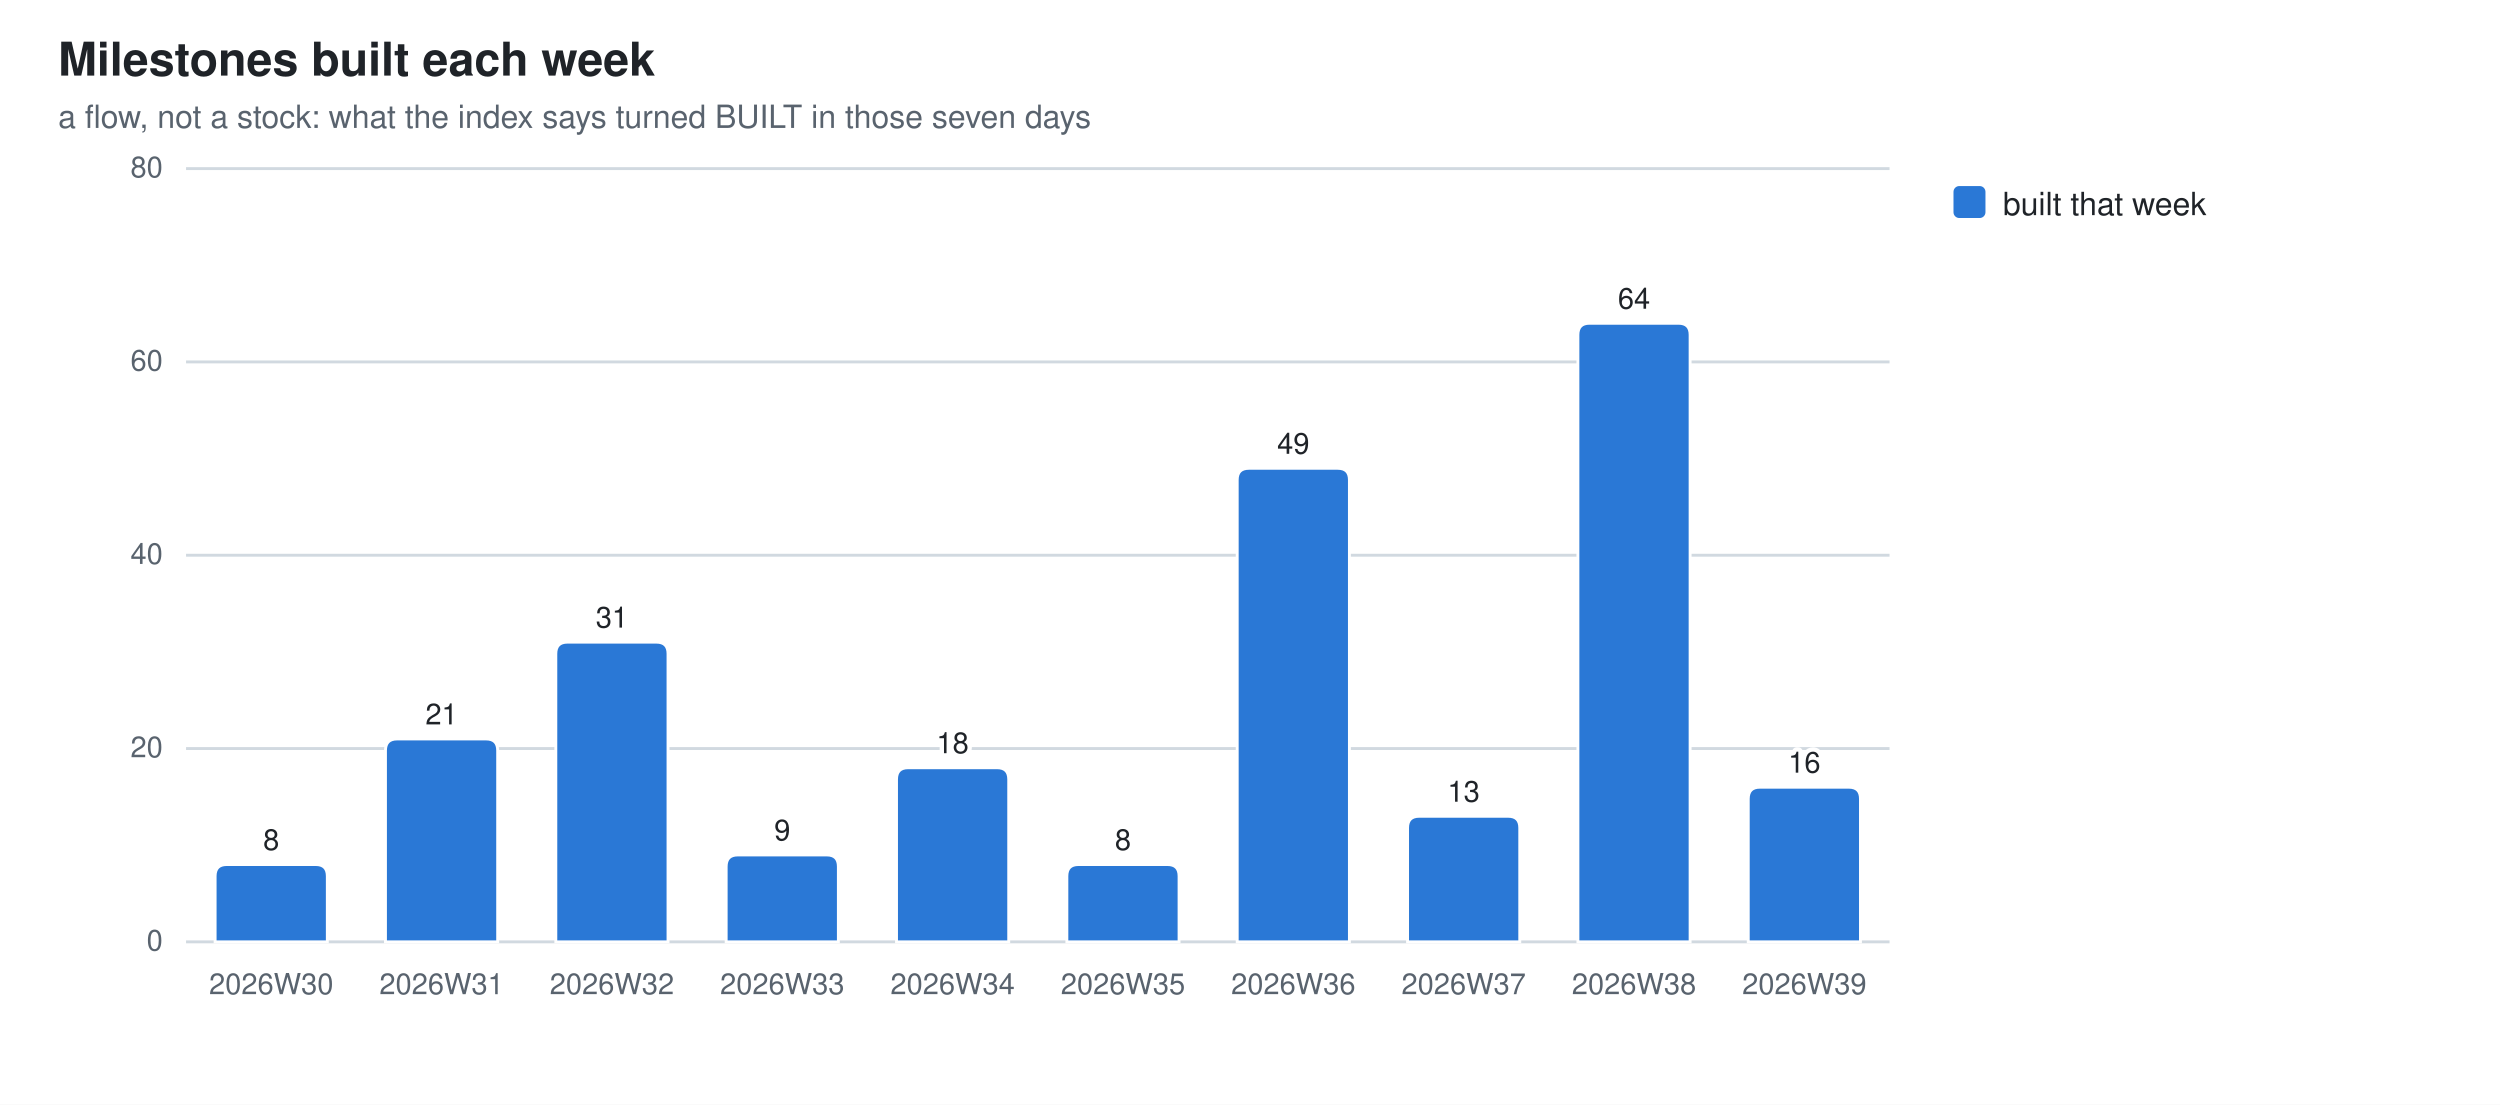
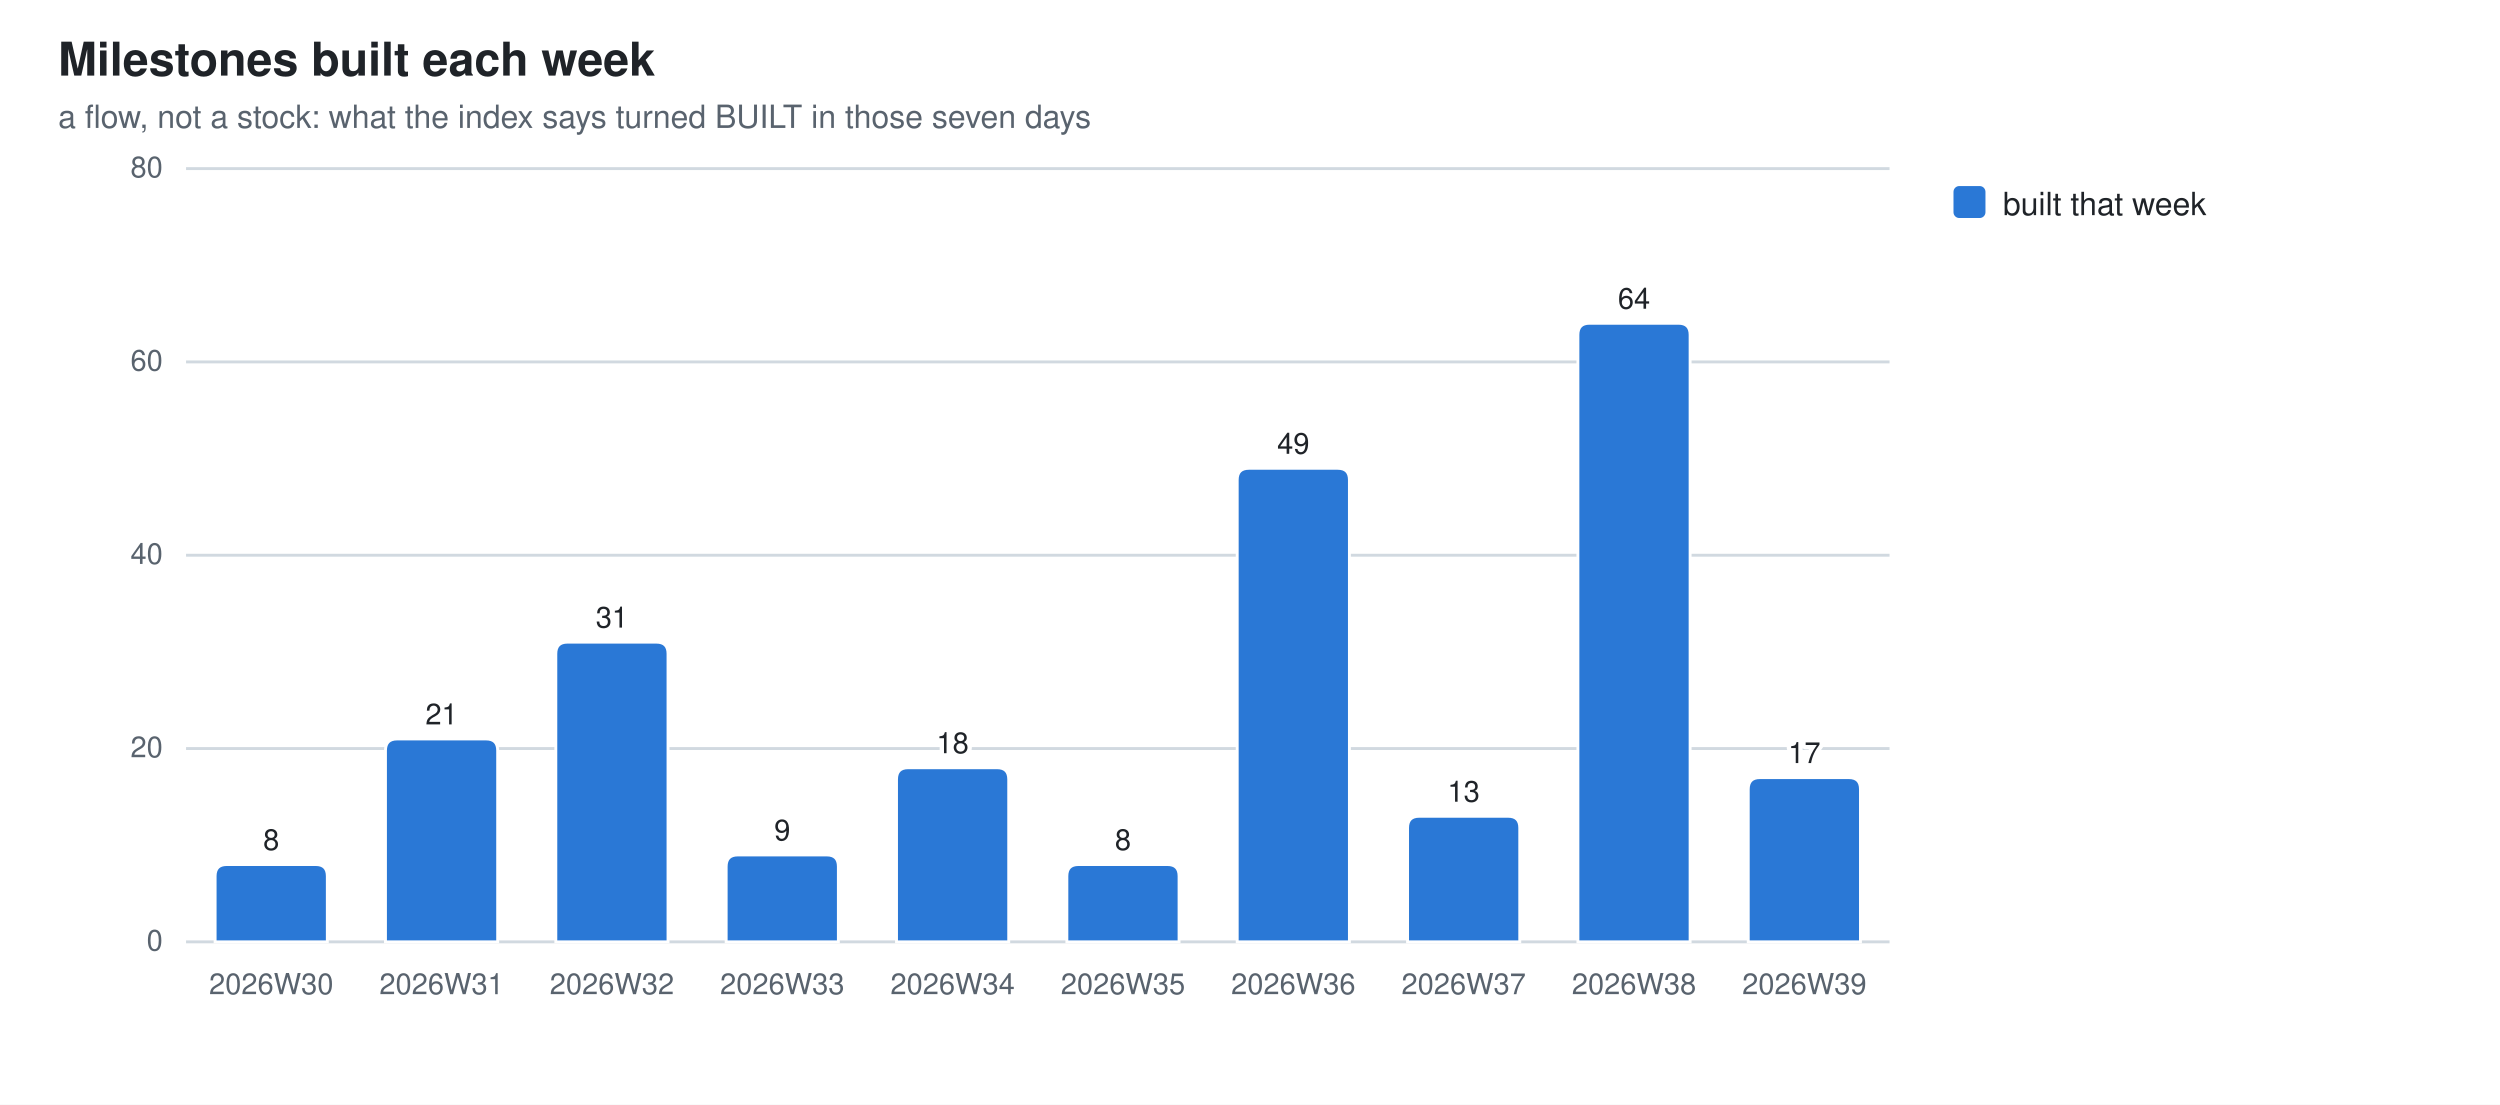
<svg xmlns="http://www.w3.org/2000/svg" width="860" height="380" viewBox="0 0 860 380" role="img" aria-label="Milestones built each week">
  <style>
  .bg{fill:#ffffff} .fg{fill:#1f2328} .mut{fill:#59636e} .grid{stroke:#d1d9e0}
  .seg{stroke:#ffffff;stroke-width:1}
  .val{paint-order:stroke;stroke:#ffffff;stroke-width:3px;stroke-linejoin:round}
  .s0{fill:#2a78d6}  .s1{fill:#eb6834}  .s2{fill:#1baf7a}  .s3{fill:#eda100}  .s4{fill:#e87ba4}  .s5{fill:#008300}  .s6{fill:#4a3aa7}  .s7{fill:#e34948}
  @media (prefers-color-scheme: dark){
    .bg{fill:#0d1117} .fg{fill:#e6edf3} .mut{fill:#9198a1} .grid{stroke:#30363d}
    .seg{stroke:#0d1117} .val{stroke:#0d1117} .s0{fill:#3987e5} .s1{fill:#d95926} .s2{fill:#199e70} .s3{fill:#c98500} .s4{fill:#d55181} .s5{fill:#008300} .s6{fill:#9085e9} .s7{fill:#e66767}}
  text{font-family:-apple-system,BlinkMacSystemFont,"Segoe UI",Helvetica,Arial,sans-serif}
</style>
  <rect class="bg" width="860" height="380" />
  <text class="fg" x="20" y="26" font-size="16" font-weight="600">Milestones built each week</text>
  <text class="mut" x="20" y="44" font-size="11">a flow, not a stock: what the index says turned BUILT in those seven days</text>
  <line class="grid" x1="64" y1="324.0" x2="650.0" y2="324.0" stroke-width="1" />
  <text class="mut" x="56" y="327.0" font-size="10" text-anchor="end">0</text>
  <line class="grid" x1="64" y1="257.5" x2="650.0" y2="257.5" stroke-width="1" />
  <text class="mut" x="56" y="260.5" font-size="10" text-anchor="end">20</text>
  <line class="grid" x1="64" y1="191.0" x2="650.0" y2="191.0" stroke-width="1" />
  <text class="mut" x="56" y="194.0" font-size="10" text-anchor="end">40</text>
  <line class="grid" x1="64" y1="124.5" x2="650.0" y2="124.5" stroke-width="1" />
  <text class="mut" x="56" y="127.5" font-size="10" text-anchor="end">60</text>
  <line class="grid" x1="64" y1="58.0" x2="650.0" y2="58.0" stroke-width="1" />
  <text class="mut" x="56" y="61.0" font-size="10" text-anchor="end">80</text>
  <path class="seg s0" d="M74.0,324.0 V301.4 Q74.0,297.4 78.0,297.4 H108.6 Q112.6,297.4 112.6,301.4 V324.0 Z" />
  <text class="mut" x="93.3" y="342" font-size="10" text-anchor="middle">2026W30</text>
  <text class="fg val" x="93.3" y="292.4" font-size="10" text-anchor="middle">8</text>
  <path class="seg s0" d="M132.6,324.0 V258.2 Q132.6,254.2 136.6,254.2 H167.2 Q171.2,254.2 171.2,258.2 V324.0 Z" />
  <text class="mut" x="151.9" y="342" font-size="10" text-anchor="middle">2026W31</text>
  <text class="fg val" x="151.9" y="249.2" font-size="10" text-anchor="middle">21</text>
  <path class="seg s0" d="M191.2,324.0 V224.9 Q191.2,220.9 195.2,220.9 H225.8 Q229.8,220.9 229.8,224.9 V324.0 Z" />
  <text class="mut" x="210.5" y="342" font-size="10" text-anchor="middle">2026W32</text>
  <text class="fg val" x="210.5" y="215.9" font-size="10" text-anchor="middle">31</text>
  <path class="seg s0" d="M249.8,324.0 V298.1 Q249.8,294.1 253.8,294.1 H284.4 Q288.4,294.1 288.4,298.1 V324.0 Z" />
  <text class="mut" x="269.1" y="342" font-size="10" text-anchor="middle">2026W33</text>
  <text class="fg val" x="269.1" y="289.1" font-size="10" text-anchor="middle">9</text>
  <path class="seg s0" d="M308.4,324.0 V268.1 Q308.4,264.1 312.4,264.1 H343.0 Q347.0,264.1 347.0,268.1 V324.0 Z" />
  <text class="mut" x="327.7" y="342" font-size="10" text-anchor="middle">2026W34</text>
  <text class="fg val" x="327.7" y="259.1" font-size="10" text-anchor="middle">18</text>
  <path class="seg s0" d="M367.0,324.0 V301.4 Q367.0,297.4 371.0,297.4 H401.6 Q405.6,297.4 405.6,301.4 V324.0 Z" />
  <text class="mut" x="386.3" y="342" font-size="10" text-anchor="middle">2026W35</text>
  <text class="fg val" x="386.3" y="292.4" font-size="10" text-anchor="middle">8</text>
  <path class="seg s0" d="M425.6,324.0 V165.1 Q425.6,161.1 429.6,161.1 H460.2 Q464.2,161.1 464.2,165.1 V324.0 Z" />
  <text class="mut" x="444.9" y="342" font-size="10" text-anchor="middle">2026W36</text>
  <text class="fg val" x="444.9" y="156.1" font-size="10" text-anchor="middle">49</text>
  <path class="seg s0" d="M484.2,324.0 V284.8 Q484.2,280.8 488.2,280.8 H518.8 Q522.8,280.8 522.8,284.8 V324.0 Z" />
  <text class="mut" x="503.5" y="342" font-size="10" text-anchor="middle">2026W37</text>
  <text class="fg val" x="503.5" y="275.8" font-size="10" text-anchor="middle">13</text>
  <path class="seg s0" d="M542.8,324.0 V115.2 Q542.8,111.2 546.8,111.2 H577.4 Q581.4,111.2 581.4,115.2 V324.0 Z" />
  <text class="mut" x="562.1" y="342" font-size="10" text-anchor="middle">2026W38</text>
  <text class="fg val" x="562.1" y="106.2" font-size="10" text-anchor="middle">64</text>
-   <path class="seg s0" d="M601.4,324.0 V274.8 Q601.4,270.8 605.4,270.8 H636.0 Q640.0,270.8 640.0,274.8 V324.0 Z" />
+   <path class="seg s0" d="M601.4,324.0 V271.5 Q601.4,267.5 605.4,267.5 H636.0 Q640.0,267.5 640.0,271.5 V324.0 Z" />
  <text class="mut" x="620.7" y="342" font-size="10" text-anchor="middle">2026W39</text>
-   <text class="fg val" x="620.7" y="265.8" font-size="10" text-anchor="middle">16</text>
+   <text class="fg val" x="620.7" y="262.5" font-size="10" text-anchor="middle">17</text>
  <rect class="s0" x="672" y="64" width="11" height="11" rx="2" />
  <text class="fg" y="74" font-size="11">
    <tspan x="689" dy="0">built that week</tspan>
  </text>
</svg>
